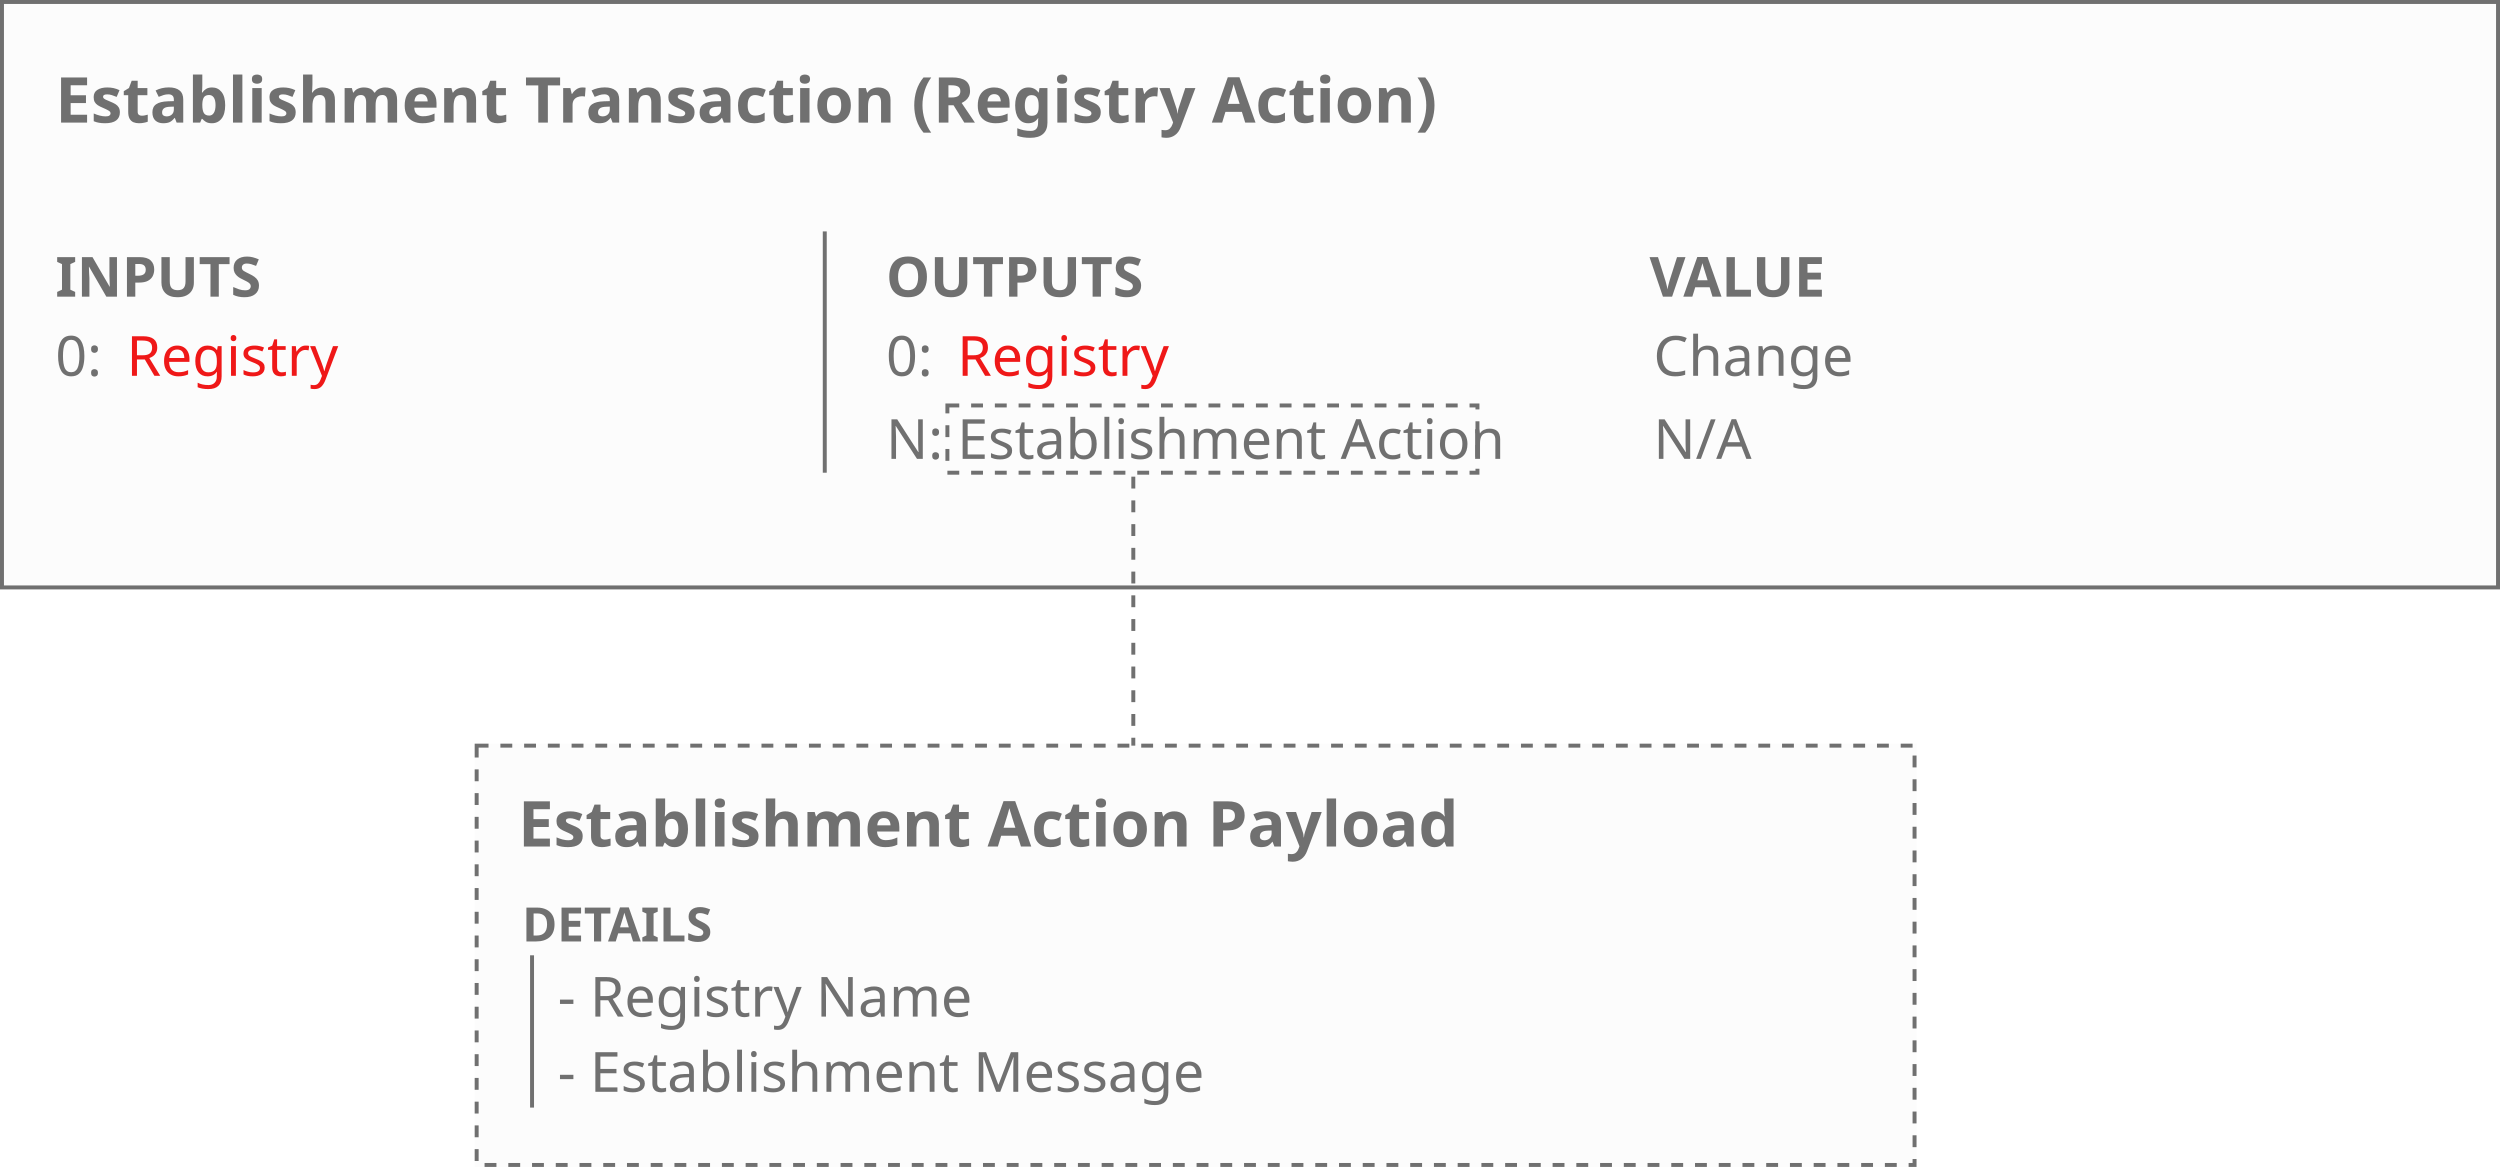
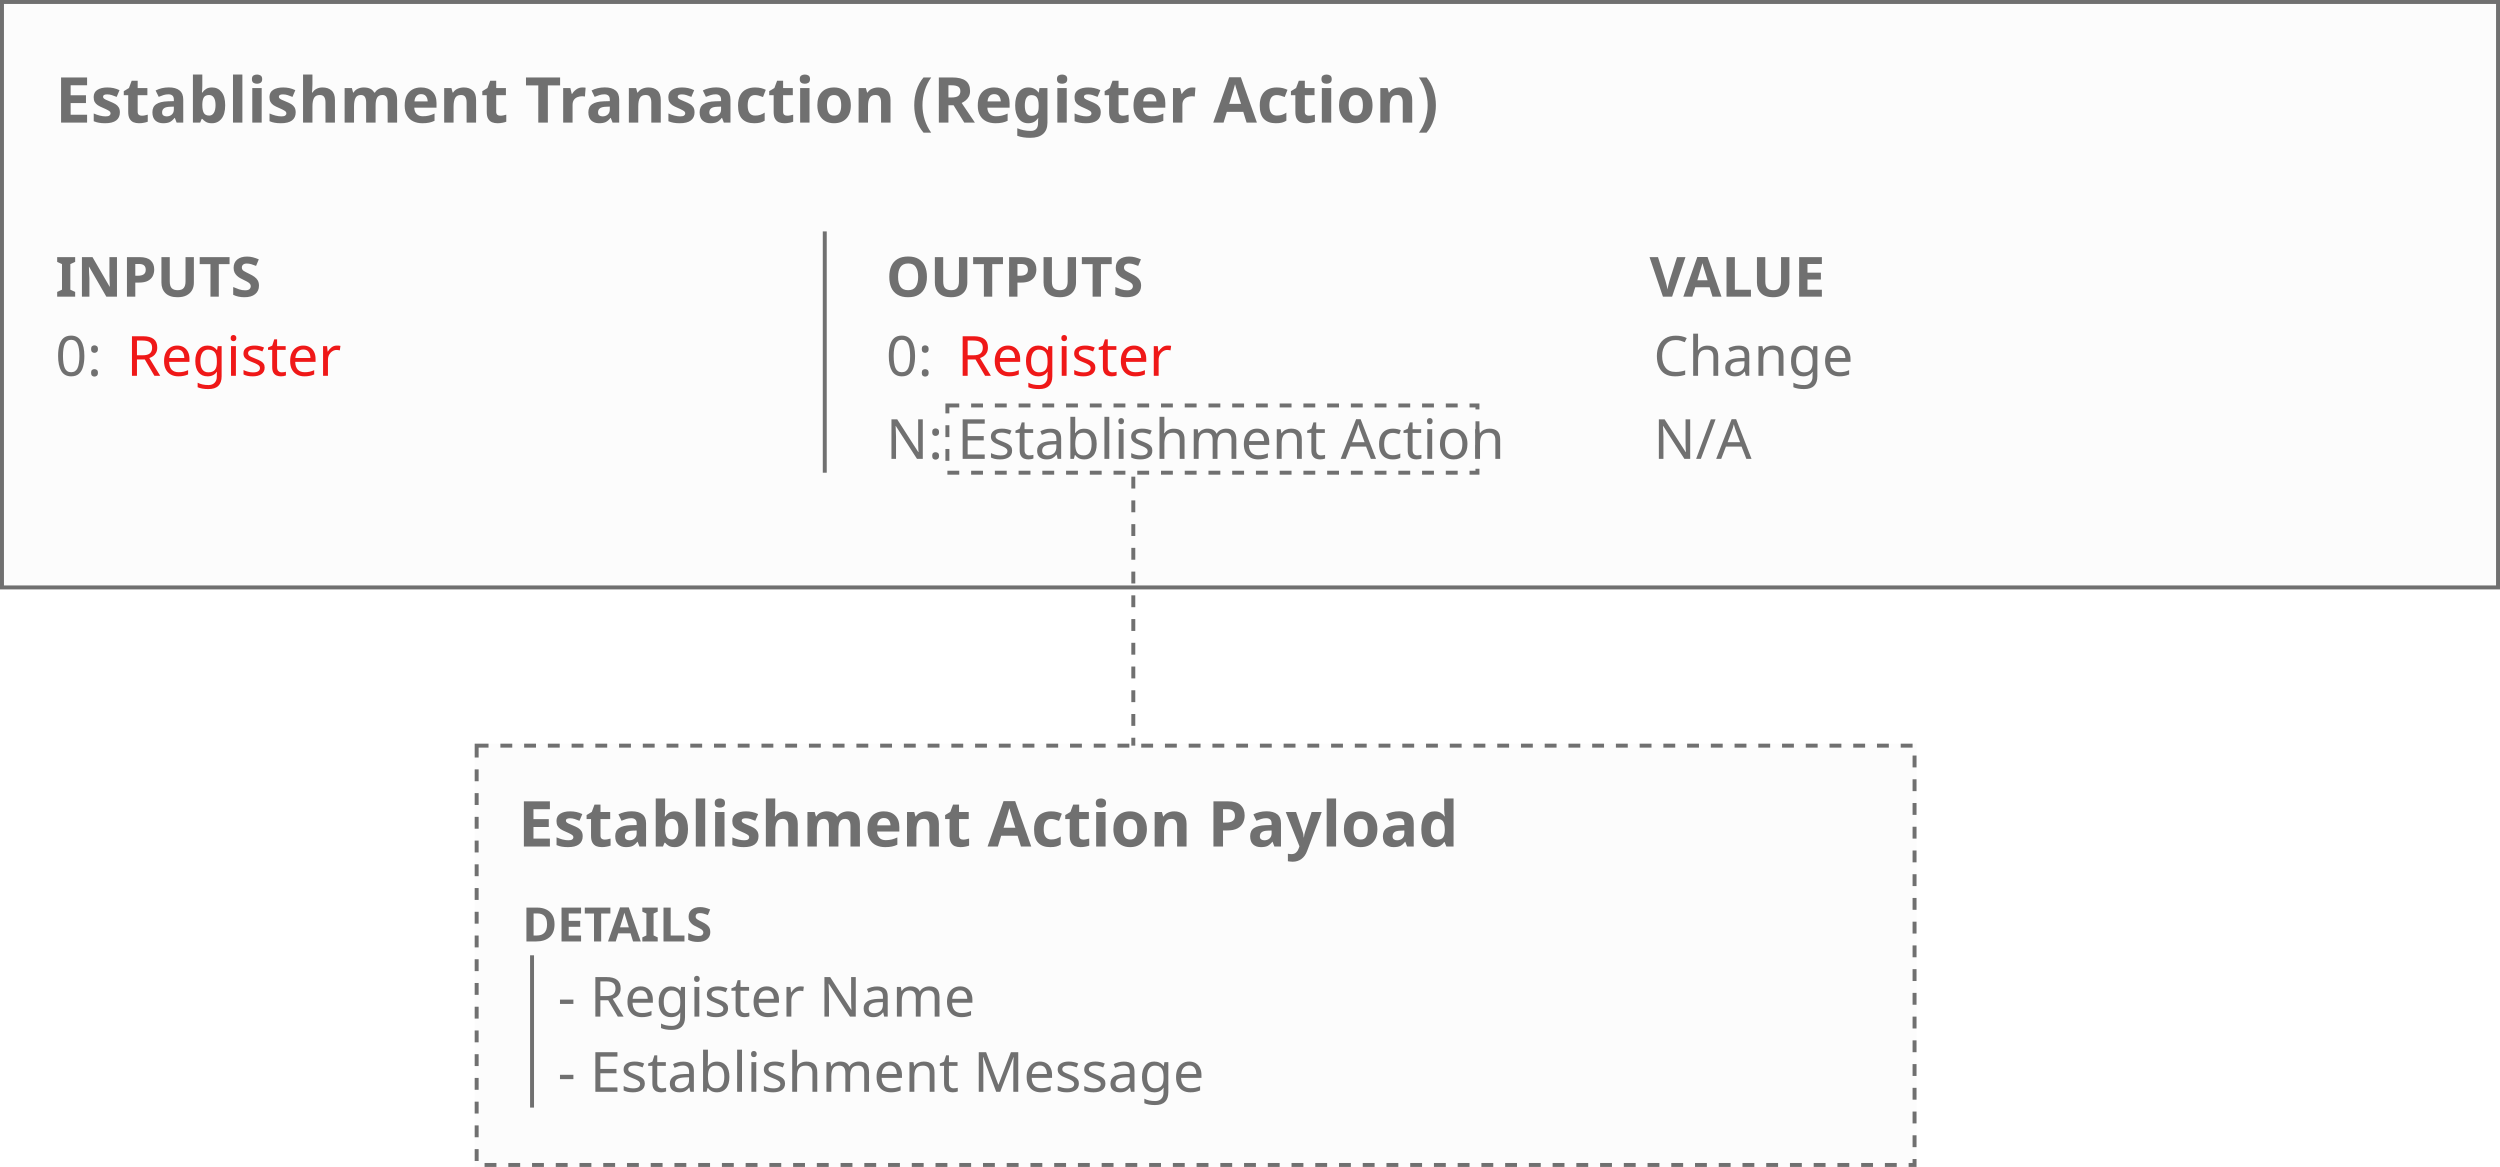
<svg xmlns="http://www.w3.org/2000/svg" width="632" height="295" viewBox="0 0 632 295">
  <g id="establishment-action" transform="translate(-14801 5702)">
    <g id="Rectangle_278" data-name="Rectangle 278" transform="translate(14921 -5514)" fill="#fcfcfc" stroke="#707070" stroke-width="1" stroke-dasharray="3">
      <rect width="364.499" height="107" stroke="none" />
      <rect x="0.5" y="0.5" width="363.499" height="106" fill="none" />
    </g>
    <g id="Rectangle_279" data-name="Rectangle 279" transform="translate(14801 -5702)" fill="#fcfcfc" stroke="#707070" stroke-width="1">
      <rect width="632" height="149" stroke="none" />
      <rect x="0.5" y="0.5" width="631" height="148" fill="none" />
    </g>
-     <text id="Establishment_Transaction_Registry_Action_" data-name="Establishment Transaction (Registry Action)" transform="translate(14815 -5671)" fill="#707070" font-size="16" font-family="SegoeUI-Semibold, Segoe UI" font-weight="600">
-       <tspan x="0" y="0">Establishment Transaction (Registry Action)</tspan>
+     <text id="Establishment_Transaction_Register_Action_" data-name="Establishment Transaction (Register Action)" transform="translate(14815 -5671)" fill="#707070" font-size="16" font-family="SegoeUI-Semibold, Segoe UI" font-weight="600">
+       <tspan x="0" y="0">Establishment Transaction (Register Action)</tspan>
    </text>
    <line id="Line_332" data-name="Line 332" y2="61" transform="translate(15009.5 -5643.5)" fill="none" stroke="#707070" stroke-width="1" />
    <text id="INPUTS" transform="translate(14815 -5642)" fill="#707070" font-size="14" font-family="SegoeUI-Bold, Segoe UI" font-weight="700">
      <tspan x="0" y="15">INPUTS</tspan>
    </text>
    <text id="OUTPUTS_" data-name="OUTPUTS " transform="translate(15025 -5642)" fill="#707070" font-size="14" font-family="SegoeUI-Bold, Segoe UI" font-weight="700">
      <tspan x="0" y="15">OUTPUTS </tspan>
    </text>
    <text id="_0:_" data-name="0: " transform="translate(14815 -5607)" fill="#707070" font-size="14" font-family="SegoeUI, Segoe UI">
      <tspan x="0" y="0">0: </tspan>
    </text>
    <text id="VALUE" transform="translate(15218 -5642)" fill="#707070" font-size="14" font-family="SegoeUI-Bold, Segoe UI" font-weight="700">
      <tspan x="0" y="15">VALUE</tspan>
    </text>
    <text id="Establishment_Action_Payload" data-name="Establishment Action Payload" transform="translate(14932 -5488)" fill="#707070" font-size="16" font-family="SegoeUI-Semibold, Segoe UI" font-weight="600">
      <tspan x="0" y="0">Establishment Action Payload</tspan>
    </text>
    <line id="Line_333" data-name="Line 333" y2="68" transform="translate(15087.5 -5581.5)" fill="none" stroke="#707070" stroke-width="1" stroke-dasharray="3" />
    <text id="_0:_2" data-name="0: " transform="translate(15025 -5607)" fill="#707070" font-size="14" font-family="SegoeUI, Segoe UI">
      <tspan x="0" y="0">0: </tspan>
    </text>
    <text id="Change" transform="translate(15219 -5607)" fill="#707070" font-size="14" font-family="SegoeUI, Segoe UI">
      <tspan x="0" y="0">Change</tspan>
    </text>
-     <text id="Registry" transform="translate(14833 -5607)" fill="#ef1818" font-size="14" font-family="SegoeUI, Segoe UI">
-       <tspan x="0" y="0">Registry</tspan>
+     <text id="Register" transform="translate(14833 -5607)" fill="#ef1818" font-size="14" font-family="SegoeUI, Segoe UI">
+       <tspan x="0" y="0">Register</tspan>
    </text>
    <g id="Rectangle_280" data-name="Rectangle 280" transform="translate(15040 -5600)" fill="none" stroke="#707070" stroke-width="1" stroke-dasharray="3">
      <rect width="135" height="18" stroke="none" />
      <rect x="0.5" y="0.5" width="134" height="17" fill="none" />
    </g>
    <text id="N:_" data-name="N: " transform="translate(15025 -5586)" fill="#707070" font-size="14" font-family="SegoeUI, Segoe UI">
      <tspan x="0" y="0">N: </tspan>
    </text>
    <text id="Establishment_Action" data-name="Establishment Action" transform="translate(15043 -5586)" fill="#707070" font-size="14" font-family="SegoeUI, Segoe UI">
      <tspan x="0" y="0">Establishment Action</tspan>
    </text>
    <text id="N_A" data-name="N/A" transform="translate(15219 -5586)" fill="#707070" font-size="14" font-family="SegoeUI, Segoe UI">
      <tspan x="0" y="0">N/A</tspan>
    </text>
-     <text id="Registry-2" data-name="Registry" transform="translate(15043 -5607)" fill="#ef1818" font-size="14" font-family="SegoeUI, Segoe UI">
-       <tspan x="0" y="0">Registry</tspan>
+     <text id="Register-2" data-name="Register" transform="translate(15043 -5607)" fill="#ef1818" font-size="14" font-family="SegoeUI, Segoe UI">
+       <tspan x="0" y="0">Register</tspan>
    </text>
    <text id="DETAILS" transform="translate(14933 -5477)" fill="#707070" font-size="12" font-family="SegoeUI-Bold, Segoe UI" font-weight="700">
      <tspan x="0" y="13">DETAILS</tspan>
    </text>
    <path id="Path_161" data-name="Path 161" d="M0,0V38.5" transform="translate(14935.5 -5460.5)" fill="none" stroke="#707070" stroke-width="1" />
-     <text id="_-_Registry_Name_-_Establishment_Message" data-name="- Registry Name - Establishment Message" transform="translate(14942 -5445)" fill="#707070" font-size="14" font-family="SegoeUI, Segoe UI">
-       <tspan x="0" y="0">- Registry Name</tspan>
+     <text id="_-_Register_Name_-_Establishment_Message" data-name="- Register Name - Establishment Message" transform="translate(14942 -5445)" fill="#707070" font-size="14" font-family="SegoeUI, Segoe UI">
+       <tspan x="0" y="0">- Register Name</tspan>
      <tspan x="0" y="19">- Establishment Message</tspan>
    </text>
  </g>
</svg>
